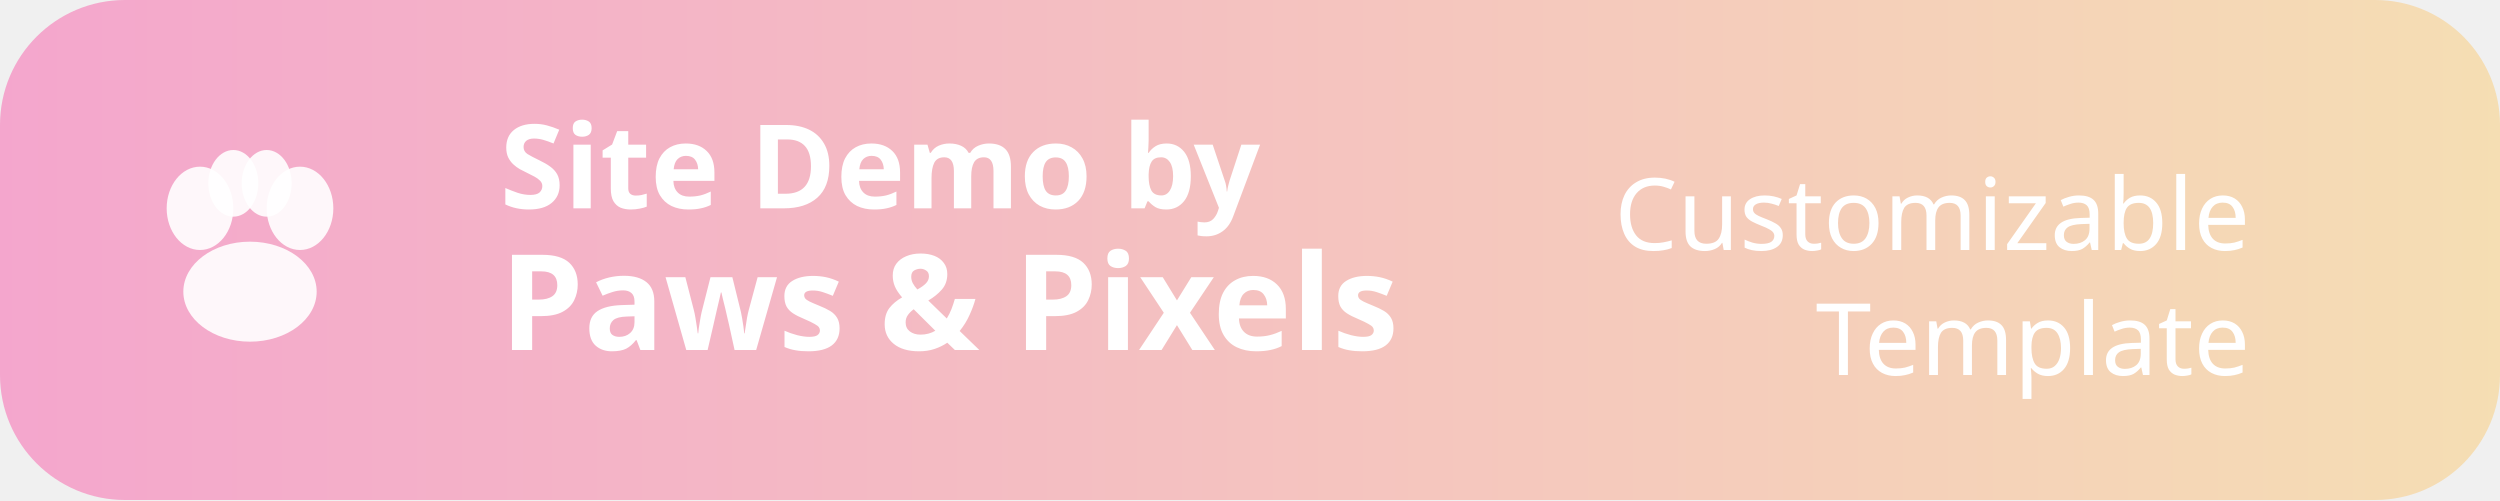
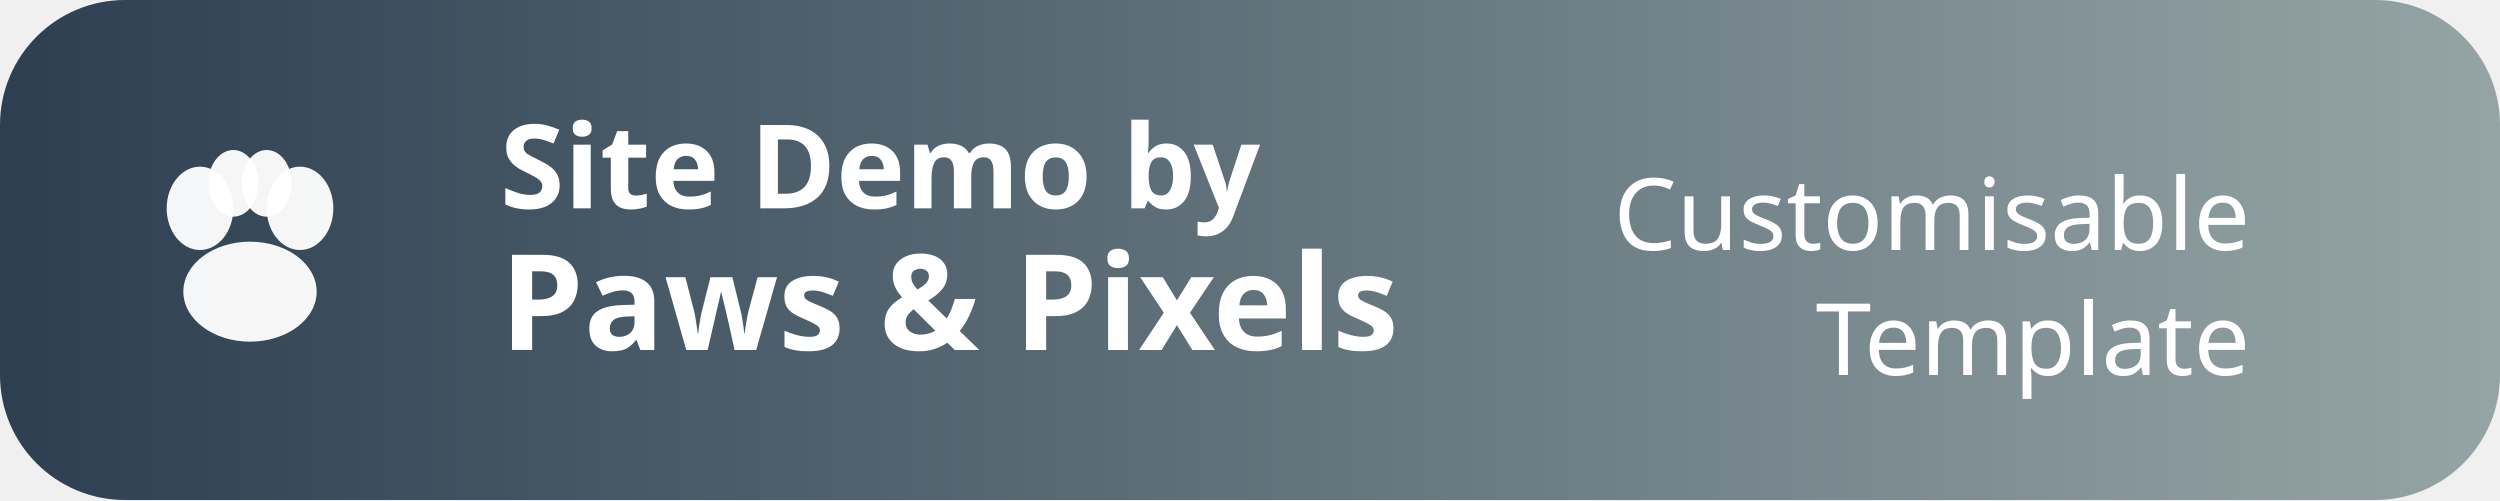
<svg xmlns="http://www.w3.org/2000/svg" width="300" height="60" viewBox="0 0 300 60">
  <defs>
    <linearGradient id="attrGradient" x1="0%" y1="0%" x2="100%" y2="0%">
-       <stop offset="0%" style="stop-color:#f4a6cd;stop-opacity:1" />
-       <stop offset="100%" style="stop-color:#f5deb3;stop-opacity:1" />
+       <stop offset="0%" style="stop-color:#2c3e50;stop-opacity:1" />
+       <stop offset="100%" style="stop-color:#95a5a6;stop-opacity:1" />
    </linearGradient>
  </defs>
  <rect width="300" height="60" rx="15" fill="url(#attrGradient)" />
  <g transform="translate(30, 30)">
-     <ellipse cx="0" cy="5" rx="8" ry="6" fill="#ffffff" opacity="0.9" />
-     <ellipse cx="-6" cy="-5" rx="4" ry="5" fill="#ffffff" opacity="0.9" />
-     <ellipse cx="-2" cy="-8" rx="3" ry="4" fill="#ffffff" opacity="0.9" />
-     <ellipse cx="2" cy="-8" rx="3" ry="4" fill="#ffffff" opacity="0.9" />
-     <ellipse cx="6" cy="-5" rx="4" ry="5" fill="#ffffff" opacity="0.9" />
+     <ellipse cx="0" cy="5" rx="8" ry="6" fill="#ffffff" opacity="0.95" />
+     <ellipse cx="-6" cy="-5" rx="4" ry="5" fill="#ffffff" opacity="0.95" />
+     <ellipse cx="-2" cy="-8" rx="3" ry="4" fill="#ffffff" opacity="0.95" />
+     <ellipse cx="2" cy="-8" rx="3" ry="4" fill="#ffffff" opacity="0.95" />
+     <ellipse cx="6" cy="-5" rx="4" ry="5" fill="#ffffff" opacity="0.95" />
  </g>
  <text x="60" y="25" font-family="Poppins, sans-serif" font-size="14" font-weight="600" fill="#ffffff">Site Demo by</text>
  <text x="60" y="42" font-family="Poppins, sans-serif" font-size="16" font-weight="700" fill="#ffffff">Paws &amp; Pixels</text>
-   <text x="270" y="30" text-anchor="end" font-family="Poppins, sans-serif" font-size="12" font-weight="500" fill="#ffffff">Customizable</text>
+   <text x="270" y="30" text-anchor="end" font-family="Poppins, sans-serif" font-size="12" font-weight="500" fill="#ffffff">Customisable</text>
  <text x="270" y="45" text-anchor="end" font-family="Poppins, sans-serif" font-size="12" font-weight="500" fill="#ffffff">Template</text>
</svg>
